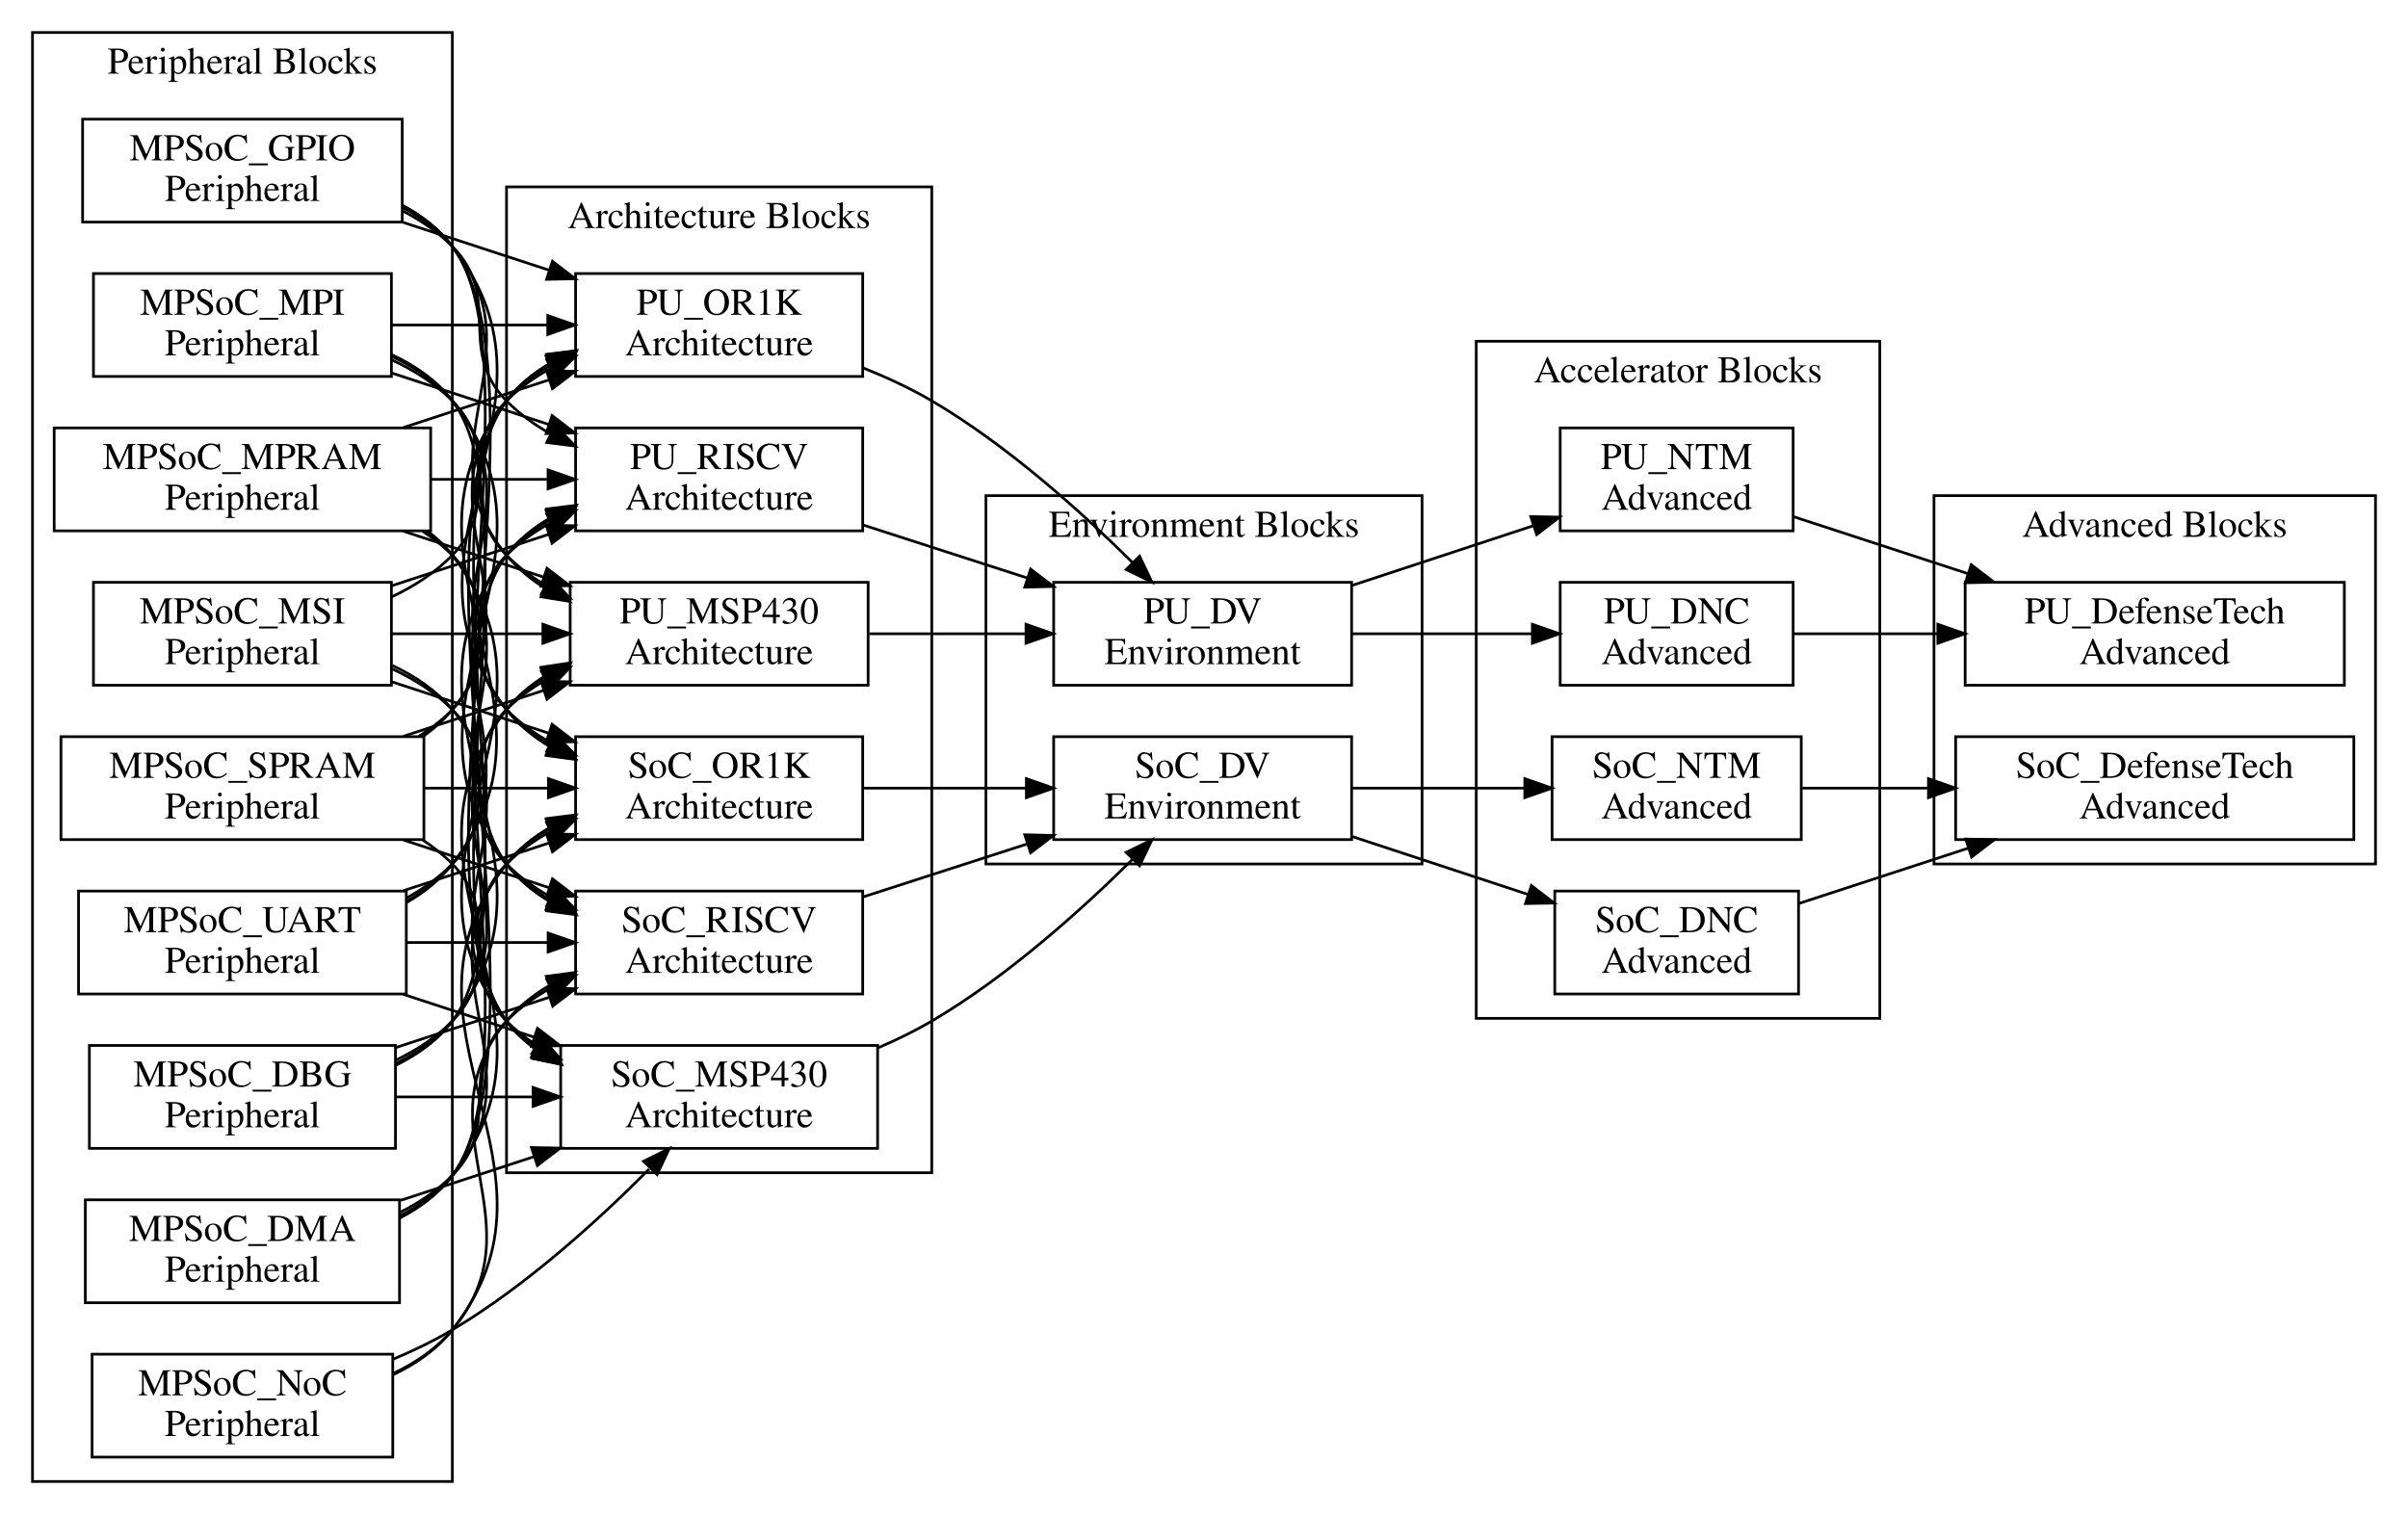
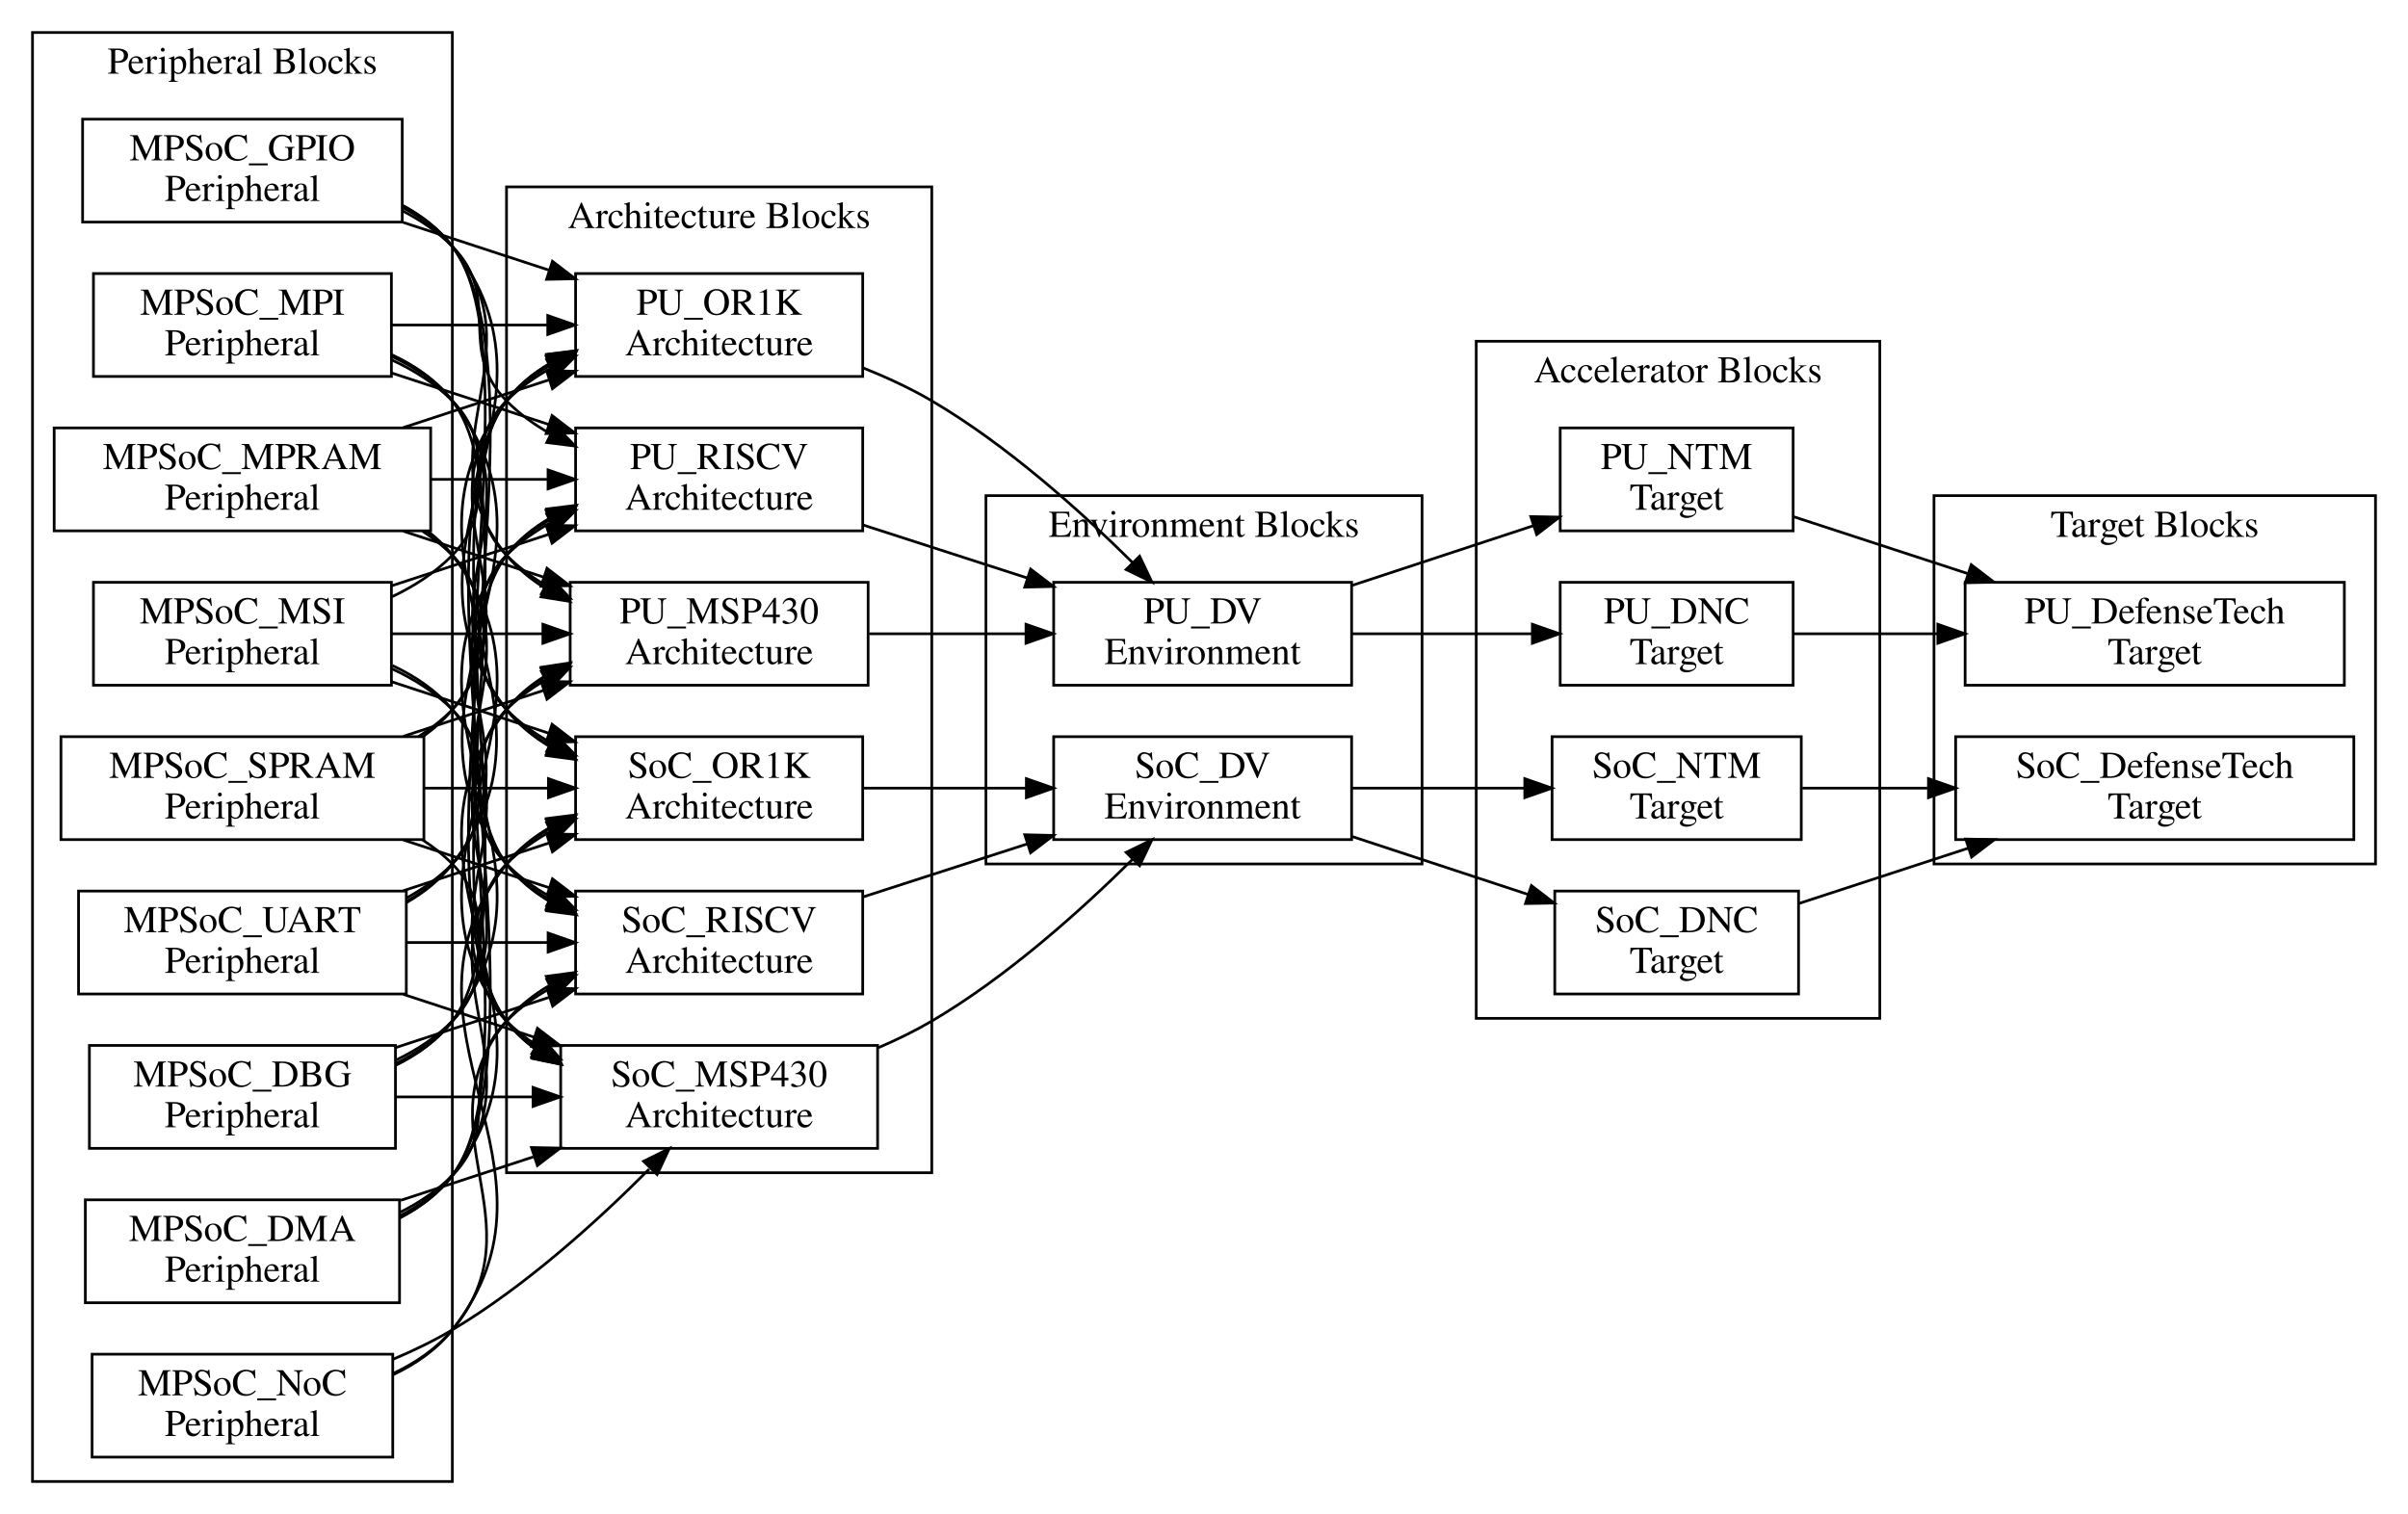
<svg xmlns="http://www.w3.org/2000/svg" width="889pt" height="559pt" viewBox="0.00 0.00 889.00 559.00">
  <g id="graph0" class="graph" transform="scale(1 1) rotate(0) translate(4 555)">
    <polygon fill="white" stroke="transparent" points="-4,4 -4,-555 885,-555 885,4 -4,4" />
    <g id="clust1" class="cluster">
      <polygon fill="none" stroke="black" points="8,-8 8,-543 163,-543 163,-8 8,-8" />
      <text text-anchor="middle" x="85.5" y="-527.8" font-family="Times,serif" font-size="14.00">Peripheral Blocks</text>
    </g>
    <g id="clust2" class="cluster">
      <polygon fill="none" stroke="black" points="183,-122 183,-486 340,-486 340,-122 183,-122" />
      <text text-anchor="middle" x="261.5" y="-470.8" font-family="Times,serif" font-size="14.00">Architecture Blocks</text>
    </g>
    <g id="clust3" class="cluster">
      <polygon fill="none" stroke="black" points="360,-236 360,-372 521,-372 521,-236 360,-236" />
      <text text-anchor="middle" x="440.5" y="-356.8" font-family="Times,serif" font-size="14.00">Environment Blocks</text>
    </g>
    <g id="clust4" class="cluster">
      <polygon fill="none" stroke="black" points="541,-179 541,-429 690,-429 690,-179 541,-179" />
      <text text-anchor="middle" x="615.5" y="-413.8" font-family="Times,serif" font-size="14.00">Accelerator Blocks</text>
    </g>
    <g id="clust5" class="cluster">
      <polygon fill="none" stroke="black" points="710,-236 710,-372 873,-372 873,-236 710,-236" />
-       <text text-anchor="middle" x="791.5" y="-356.8" font-family="Times,serif" font-size="14.00">Advanced Blocks</text>
+       <text text-anchor="middle" x="791.5" y="-356.8" font-family="Times,serif" font-size="14.00">Target Blocks</text>
    </g>
    <g id="node1" class="node">
      <polygon fill="none" stroke="black" points="29,-131 29,-169 142,-169 142,-131 29,-131" />
      <text text-anchor="middle" x="85.5" y="-153.8" font-family="Times,serif" font-size="14.00">MPSoC_DBG </text>
      <text text-anchor="middle" x="85.5" y="-138.8" font-family="Times,serif" font-size="14.00">Peripheral</text>
    </g>
    <g id="node10" class="node">
      <polygon fill="none" stroke="black" points="203,-131 203,-169 320,-169 320,-131 203,-131" />
      <text text-anchor="middle" x="261.5" y="-153.8" font-family="Times,serif" font-size="14.00">SoC_MSP430 </text>
      <text text-anchor="middle" x="261.5" y="-138.8" font-family="Times,serif" font-size="14.00">Architecture</text>
    </g>
    <g id="edge1" class="edge">
      <path fill="none" stroke="black" d="M142.03,-150C158.09,-150 175.81,-150 192.54,-150" />
      <polygon fill="black" stroke="black" points="192.8,-153.5 202.8,-150 192.8,-146.5 192.8,-153.5" />
    </g>
    <g id="node11" class="node">
      <polygon fill="none" stroke="black" points="208.5,-245 208.5,-283 314.5,-283 314.5,-245 208.5,-245" />
      <text text-anchor="middle" x="261.5" y="-267.8" font-family="Times,serif" font-size="14.00">SoC_OR1K </text>
      <text text-anchor="middle" x="261.5" y="-252.8" font-family="Times,serif" font-size="14.00">Architecture</text>
    </g>
    <g id="edge18" class="edge">
      <path fill="none" stroke="black" d="M142.3,-163.64C149.94,-167.35 157.16,-172.04 163,-178 182.1,-197.46 163.86,-216.58 183,-236 187.72,-240.79 193.33,-244.77 199.33,-248.07" />
      <polygon fill="black" stroke="black" points="197.82,-251.23 208.35,-252.43 200.87,-244.93 197.82,-251.23" />
    </g>
    <g id="node12" class="node">
      <polygon fill="none" stroke="black" points="208.5,-188 208.5,-226 314.5,-226 314.5,-188 208.5,-188" />
      <text text-anchor="middle" x="261.5" y="-210.8" font-family="Times,serif" font-size="14.00">SoC_RISCV </text>
      <text text-anchor="middle" x="261.5" y="-195.8" font-family="Times,serif" font-size="14.00">Architecture</text>
    </g>
    <g id="edge35" class="edge">
      <path fill="none" stroke="black" d="M142.03,-168.19C160.16,-174.13 180.39,-180.76 198.93,-186.83" />
      <polygon fill="black" stroke="black" points="197.86,-190.16 208.45,-189.95 200.04,-183.51 197.86,-190.16" />
    </g>
    <g id="node13" class="node">
      <polygon fill="none" stroke="black" points="206.5,-302 206.5,-340 316.5,-340 316.5,-302 206.5,-302" />
      <text text-anchor="middle" x="261.5" y="-324.8" font-family="Times,serif" font-size="14.00">PU_MSP430 </text>
      <text text-anchor="middle" x="261.5" y="-309.8" font-family="Times,serif" font-size="14.00">Architecture</text>
    </g>
    <g id="edge10" class="edge">
      <path fill="none" stroke="black" d="M142.03,-162.28C149.99,-166.16 157.38,-171.27 163,-178 196.26,-217.81 149.65,-253.26 183,-293 186.95,-297.7 191.75,-301.62 197.01,-304.87" />
      <polygon fill="black" stroke="black" points="195.75,-308.17 206.22,-309.76 199.02,-301.98 195.75,-308.17" />
    </g>
    <g id="node14" class="node">
      <polygon fill="none" stroke="black" points="208.5,-416 208.5,-454 314.5,-454 314.5,-416 208.5,-416" />
      <text text-anchor="middle" x="261.5" y="-438.8" font-family="Times,serif" font-size="14.00">PU_OR1K </text>
      <text text-anchor="middle" x="261.5" y="-423.8" font-family="Times,serif" font-size="14.00">Architecture</text>
    </g>
    <g id="edge27" class="edge">
      <path fill="none" stroke="black" d="M142.14,-161.69C150.2,-165.64 157.58,-170.93 163,-178 194.06,-218.56 151.86,-366.51 183,-407 187.34,-412.64 192.91,-417.14 199.08,-420.74" />
      <polygon fill="black" stroke="black" points="197.95,-424.09 208.47,-425.39 201.06,-417.82 197.95,-424.09" />
    </g>
    <g id="node15" class="node">
      <polygon fill="none" stroke="black" points="208.5,-359 208.5,-397 314.5,-397 314.5,-359 208.5,-359" />
      <text text-anchor="middle" x="261.5" y="-381.8" font-family="Times,serif" font-size="14.00">PU_RISCV </text>
      <text text-anchor="middle" x="261.5" y="-366.8" font-family="Times,serif" font-size="14.00">Architecture</text>
    </g>
    <g id="edge44" class="edge">
      <path fill="none" stroke="black" d="M142.36,-162.01C150.28,-165.92 157.57,-171.12 163,-178 210.66,-238.43 135.21,-289.67 183,-350 187.36,-355.5 192.89,-359.92 198.99,-363.47" />
      <polygon fill="black" stroke="black" points="197.74,-366.76 208.25,-368.08 200.86,-360.49 197.74,-366.76" />
    </g>
    <g id="node2" class="node">
      <polygon fill="none" stroke="black" points="27.5,-74 27.5,-112 143.5,-112 143.5,-74 27.5,-74" />
      <text text-anchor="middle" x="85.5" y="-96.8" font-family="Times,serif" font-size="14.00">MPSoC_DMA </text>
      <text text-anchor="middle" x="85.5" y="-81.8" font-family="Times,serif" font-size="14.00">Peripheral</text>
    </g>
    <g id="edge2" class="edge">
      <path fill="none" stroke="black" d="M143.96,-111.82C159.61,-116.95 176.72,-122.55 192.88,-127.85" />
      <polygon fill="black" stroke="black" points="192.21,-131.31 202.81,-131.1 194.39,-124.66 192.21,-131.31" />
    </g>
    <g id="edge19" class="edge">
      <path fill="none" stroke="black" d="M143.56,-106.04C150.94,-109.83 157.74,-114.71 163,-121 196.26,-160.81 149.65,-196.26 183,-236 187.45,-241.3 192.98,-245.6 199.03,-249.08" />
      <polygon fill="black" stroke="black" points="197.69,-252.32 208.2,-253.63 200.8,-246.05 197.69,-252.32" />
    </g>
    <g id="edge36" class="edge">
      <path fill="none" stroke="black" d="M143.82,-107.44C150.89,-111.01 157.54,-115.46 163,-121 181.86,-140.11 164.21,-158.82 183,-178 187.73,-182.83 193.33,-186.86 199.34,-190.22" />
      <polygon fill="black" stroke="black" points="197.85,-193.39 208.36,-194.7 200.95,-187.12 197.85,-193.39" />
    </g>
    <g id="edge11" class="edge">
      <path fill="none" stroke="black" d="M143.5,-105.58C150.98,-109.43 157.83,-114.45 163,-121 210.66,-181.43 135.21,-232.67 183,-293 186.96,-298 191.9,-302.11 197.35,-305.49" />
      <polygon fill="black" stroke="black" points="195.8,-308.63 206.27,-310.21 199.07,-302.44 195.8,-308.63" />
    </g>
    <g id="edge28" class="edge">
      <path fill="none" stroke="black" d="M143.77,-105.38C151.22,-109.25 157.98,-114.33 163,-121 201.3,-171.92 144.6,-356.16 183,-407 187.29,-412.68 192.83,-417.2 198.99,-420.81" />
      <polygon fill="black" stroke="black" points="197.85,-424.16 208.36,-425.47 200.96,-417.89 197.85,-424.16" />
    </g>
    <g id="edge45" class="edge">
      <path fill="none" stroke="black" d="M143.67,-105.45C151.13,-109.32 157.93,-114.38 163,-121 194.06,-161.56 151.86,-309.51 183,-350 187.34,-355.64 192.91,-360.14 199.08,-363.74" />
      <polygon fill="black" stroke="black" points="197.95,-367.09 208.47,-368.39 201.06,-360.82 197.95,-367.09" />
    </g>
    <g id="node3" class="node">
      <polygon fill="none" stroke="black" points="26.5,-473 26.5,-511 144.5,-511 144.5,-473 26.5,-473" />
      <text text-anchor="middle" x="85.5" y="-495.8" font-family="Times,serif" font-size="14.00">MPSoC_GPIO </text>
      <text text-anchor="middle" x="85.5" y="-480.8" font-family="Times,serif" font-size="14.00">Peripheral</text>
    </g>
    <g id="edge3" class="edge">
      <path fill="none" stroke="black" d="M144.53,-479.23C151.67,-475.4 158.15,-470.44 163,-464 201.3,-413.08 144.6,-228.84 183,-178 186.15,-173.83 189.99,-170.27 194.24,-167.25" />
      <polygon fill="black" stroke="black" points="196.11,-170.21 202.87,-162.06 192.5,-164.21 196.11,-170.21" />
    </g>
    <g id="edge20" class="edge">
      <path fill="none" stroke="black" d="M144.63,-478.82C151.67,-475.05 158.09,-470.22 163,-464 210.41,-403.94 135.81,-353.23 183,-293 187.35,-287.45 192.87,-282.97 198.96,-279.34" />
      <polygon fill="black" stroke="black" points="200.91,-282.28 208.23,-274.62 197.73,-276.04 200.91,-282.28" />
    </g>
    <g id="edge37" class="edge">
      <path fill="none" stroke="black" d="M144.8,-478.95C151.81,-475.16 158.18,-470.29 163,-464 193.93,-423.62 152.21,-276.49 183,-236 187.42,-230.18 193.15,-225.53 199.49,-221.81" />
      <polygon fill="black" stroke="black" points="201.09,-224.93 208.44,-217.3 197.93,-218.68 201.09,-224.93" />
    </g>
    <g id="edge12" class="edge">
      <path fill="none" stroke="black" d="M144.69,-478.35C151.63,-474.66 158.01,-469.97 163,-464 196.01,-424.55 150.13,-389.57 183,-350 187.04,-345.14 191.97,-341.1 197.38,-337.73" />
      <polygon fill="black" stroke="black" points="199.06,-340.8 206.2,-332.97 195.74,-334.64 199.06,-340.8" />
    </g>
    <g id="edge29" class="edge">
      <path fill="none" stroke="black" d="M144.92,-472.86C162.25,-467.19 181.28,-460.95 198.81,-455.21" />
      <polygon fill="black" stroke="black" points="199.95,-458.52 208.37,-452.08 197.78,-451.86 199.95,-458.52" />
    </g>
    <g id="edge46" class="edge">
      <path fill="none" stroke="black" d="M144.59,-477.17C151.37,-473.66 157.74,-469.34 163,-464 181.86,-444.89 164.21,-426.18 183,-407 187.73,-402.17 193.33,-398.14 199.34,-394.78" />
      <polygon fill="black" stroke="black" points="200.95,-397.88 208.36,-390.3 197.85,-391.61 200.95,-397.88" />
    </g>
    <g id="node4" class="node">
      <polygon fill="none" stroke="black" points="30.5,-416 30.5,-454 140.5,-454 140.5,-416 30.5,-416" />
      <text text-anchor="middle" x="85.5" y="-438.8" font-family="Times,serif" font-size="14.00">MPSoC_MPI </text>
      <text text-anchor="middle" x="85.5" y="-423.8" font-family="Times,serif" font-size="14.00">Peripheral</text>
    </g>
    <g id="edge4" class="edge">
      <path fill="none" stroke="black" d="M140.6,-424.05C149.25,-420.03 157.24,-414.52 163,-407 194.06,-366.44 151.86,-218.49 183,-178 186.19,-173.85 190.05,-170.32 194.32,-167.31" />
      <polygon fill="black" stroke="black" points="196.19,-170.27 202.98,-162.14 192.6,-164.26 196.19,-170.27" />
    </g>
    <g id="edge21" class="edge">
      <path fill="none" stroke="black" d="M140.86,-423.27C149.26,-419.33 157.1,-414.05 163,-407 196.01,-367.55 150.13,-332.57 183,-293 187.44,-287.65 192.97,-283.29 199.02,-279.74" />
      <polygon fill="black" stroke="black" points="200.86,-282.73 208.19,-275.08 197.69,-276.49 200.86,-282.73" />
    </g>
    <g id="edge38" class="edge">
      <path fill="none" stroke="black" d="M140.81,-423.73C149.33,-419.74 157.22,-414.33 163,-407 210.41,-346.94 135.81,-296.23 183,-236 187.35,-230.45 192.87,-225.97 198.96,-222.34" />
      <polygon fill="black" stroke="black" points="200.91,-225.28 208.23,-217.62 197.73,-219.04 200.91,-225.28" />
    </g>
    <g id="edge13" class="edge">
      <path fill="none" stroke="black" d="M140.71,-422.07C148.93,-418.26 156.74,-413.34 163,-407 181.86,-387.89 164.21,-369.18 183,-350 187.19,-345.73 192.06,-342.08 197.29,-338.96" />
      <polygon fill="black" stroke="black" points="199.13,-341.94 206.36,-334.2 195.88,-335.75 199.13,-341.94" />
    </g>
    <g id="edge30" class="edge">
      <path fill="none" stroke="black" d="M140.6,-435C158.78,-435 179.21,-435 197.99,-435" />
      <polygon fill="black" stroke="black" points="198.22,-438.5 208.22,-435 198.22,-431.5 198.22,-438.5" />
    </g>
    <g id="edge47" class="edge">
      <path fill="none" stroke="black" d="M140.6,-417.28C158.95,-411.27 179.59,-404.5 198.51,-398.31" />
      <polygon fill="black" stroke="black" points="199.81,-401.57 208.22,-395.13 197.63,-394.91 199.81,-401.57" />
    </g>
    <g id="node5" class="node">
      <polygon fill="none" stroke="black" points="16,-359 16,-397 155,-397 155,-359 16,-359" />
      <text text-anchor="middle" x="85.5" y="-381.8" font-family="Times,serif" font-size="14.00">MPSoC_MPRAM </text>
      <text text-anchor="middle" x="85.5" y="-366.8" font-family="Times,serif" font-size="14.00">Peripheral</text>
    </g>
    <g id="edge5" class="edge">
      <path fill="none" stroke="black" d="M153.95,-358.85C157.31,-356.27 160.37,-353.33 163,-350 210.66,-289.57 135.21,-238.33 183,-178 186.11,-174.07 189.82,-170.69 193.91,-167.79" />
      <polygon fill="black" stroke="black" points="196,-170.62 202.76,-162.47 192.39,-164.62 196,-170.62" />
    </g>
    <g id="edge22" class="edge">
      <path fill="none" stroke="black" d="M152.05,-358.84C156.02,-356.25 159.72,-353.32 163,-350 181.86,-330.89 164.21,-312.18 183,-293 187.73,-288.17 193.33,-284.14 199.34,-280.78" />
      <polygon fill="black" stroke="black" points="200.95,-283.88 208.36,-276.3 197.85,-277.61 200.95,-283.88" />
    </g>
    <g id="edge39" class="edge">
      <path fill="none" stroke="black" d="M153.39,-358.92C156.93,-356.32 160.19,-353.36 163,-350 196.01,-310.55 150.13,-275.57 183,-236 187.44,-230.65 192.97,-226.29 199.02,-222.74" />
      <polygon fill="black" stroke="black" points="200.86,-225.73 208.19,-218.08 197.69,-219.49 200.86,-225.73" />
    </g>
    <g id="edge14" class="edge">
      <path fill="none" stroke="black" d="M144.92,-358.86C161.51,-353.43 179.66,-347.48 196.56,-341.95" />
      <polygon fill="black" stroke="black" points="197.93,-345.18 206.34,-338.74 195.75,-338.53 197.93,-345.18" />
    </g>
    <g id="edge31" class="edge">
      <path fill="none" stroke="black" d="M144.92,-397.14C162.25,-402.81 181.28,-409.05 198.81,-414.79" />
      <polygon fill="black" stroke="black" points="197.78,-418.14 208.37,-417.92 199.95,-411.48 197.78,-418.14" />
    </g>
    <g id="edge48" class="edge">
      <path fill="none" stroke="black" d="M155.27,-378C169.35,-378 184.1,-378 197.94,-378" />
      <polygon fill="black" stroke="black" points="198.33,-381.5 208.33,-378 198.33,-374.5 198.33,-381.5" />
    </g>
    <g id="node6" class="node">
      <polygon fill="none" stroke="black" points="30.5,-302 30.5,-340 140.5,-340 140.5,-302 30.5,-302" />
      <text text-anchor="middle" x="85.5" y="-324.8" font-family="Times,serif" font-size="14.00">MPSoC_MSI </text>
      <text text-anchor="middle" x="85.5" y="-309.8" font-family="Times,serif" font-size="14.00">Peripheral</text>
    </g>
    <g id="edge6" class="edge">
      <path fill="none" stroke="black" d="M140.87,-309.28C149.27,-305.33 157.11,-300.05 163,-293 196.26,-253.19 149.65,-217.74 183,-178 186.17,-174.23 189.88,-170.96 193.95,-168.14" />
      <polygon fill="black" stroke="black" points="195.89,-171.05 202.7,-162.93 192.32,-165.03 195.89,-171.05" />
    </g>
    <g id="edge23" class="edge">
      <path fill="none" stroke="black" d="M140.6,-303.28C158.95,-297.27 179.59,-290.5 198.51,-284.31" />
      <polygon fill="black" stroke="black" points="199.81,-287.57 208.22,-281.13 197.63,-280.91 199.81,-287.57" />
    </g>
    <g id="edge40" class="edge">
      <path fill="none" stroke="black" d="M140.71,-308.07C148.93,-304.26 156.74,-299.34 163,-293 181.86,-273.89 164.21,-255.18 183,-236 187.73,-231.17 193.33,-227.14 199.34,-223.78" />
      <polygon fill="black" stroke="black" points="200.95,-226.88 208.36,-219.3 197.85,-220.61 200.95,-226.88" />
    </g>
    <g id="edge15" class="edge">
      <path fill="none" stroke="black" d="M140.6,-321C158.28,-321 178.08,-321 196.42,-321" />
      <polygon fill="black" stroke="black" points="196.43,-324.5 206.43,-321 196.43,-317.5 196.43,-324.5" />
    </g>
    <g id="edge32" class="edge">
      <path fill="none" stroke="black" d="M140.73,-334.67C148.95,-338.59 156.75,-343.59 163,-350 181.75,-369.22 164.1,-387.93 183,-407 187.74,-411.78 193.35,-415.75 199.35,-419.04" />
      <polygon fill="black" stroke="black" points="197.85,-422.2 208.38,-423.4 200.9,-415.9 197.85,-422.2" />
    </g>
    <g id="edge49" class="edge">
      <path fill="none" stroke="black" d="M140.6,-338.72C158.95,-344.73 179.59,-351.5 198.51,-357.69" />
      <polygon fill="black" stroke="black" points="197.63,-361.09 208.22,-360.87 199.81,-354.43 197.63,-361.09" />
    </g>
    <g id="node7" class="node">
      <polygon fill="none" stroke="black" points="30,-17 30,-55 141,-55 141,-17 30,-17" />
      <text text-anchor="middle" x="85.5" y="-39.8" font-family="Times,serif" font-size="14.00">MPSoC_NoC </text>
      <text text-anchor="middle" x="85.5" y="-24.8" font-family="Times,serif" font-size="14.00">Peripheral</text>
    </g>
    <g id="edge7" class="edge">
      <path fill="none" stroke="black" d="M141.16,-53.15C148.71,-56.33 156.19,-59.95 163,-64 190.32,-80.26 217.1,-104.67 235.66,-123.33" />
      <polygon fill="black" stroke="black" points="233.6,-126.23 243.09,-130.94 238.6,-121.34 233.6,-126.23" />
    </g>
    <g id="edge24" class="edge">
      <path fill="none" stroke="black" d="M141.2,-47.45C149.57,-51.42 157.31,-56.78 163,-64 210.66,-124.43 135.21,-175.67 183,-236 187.36,-241.5 192.89,-245.92 198.99,-249.47" />
      <polygon fill="black" stroke="black" points="197.74,-252.76 208.25,-254.08 200.86,-246.49 197.74,-252.76" />
    </g>
    <g id="edge41" class="edge">
      <path fill="none" stroke="black" d="M141.24,-47.91C149.51,-51.84 157.19,-57.06 163,-64 196.01,-103.45 150.13,-138.43 183,-178 187.44,-183.35 192.97,-187.71 199.02,-191.26" />
      <polygon fill="black" stroke="black" points="197.69,-194.51 208.19,-195.92 200.86,-188.27 197.69,-194.51" />
    </g>
    <g id="node8" class="node">
      <polygon fill="none" stroke="black" points="18.5,-245 18.5,-283 152.5,-283 152.5,-245 18.5,-245" />
      <text text-anchor="middle" x="85.5" y="-267.8" font-family="Times,serif" font-size="14.00">MPSoC_SPRAM </text>
      <text text-anchor="middle" x="85.5" y="-252.8" font-family="Times,serif" font-size="14.00">Peripheral</text>
    </g>
    <g id="edge8" class="edge">
      <path fill="none" stroke="black" d="M152.07,-244.86C156.03,-242.27 159.73,-239.33 163,-236 182.1,-216.54 163.86,-197.42 183,-178 186.25,-174.7 189.92,-171.79 193.85,-169.22" />
      <polygon fill="black" stroke="black" points="195.84,-172.11 202.8,-164.12 192.38,-166.03 195.84,-172.11" />
    </g>
    <g id="edge25" class="edge">
      <path fill="none" stroke="black" d="M152.78,-264C167.76,-264 183.61,-264 198.42,-264" />
      <polygon fill="black" stroke="black" points="198.47,-267.5 208.47,-264 198.47,-260.5 198.47,-267.5" />
    </g>
    <g id="edge42" class="edge">
      <path fill="none" stroke="black" d="M144.92,-244.86C162.25,-239.19 181.28,-232.95 198.81,-227.21" />
      <polygon fill="black" stroke="black" points="199.95,-230.52 208.37,-224.08 197.78,-223.86 199.95,-230.52" />
    </g>
    <g id="edge16" class="edge">
      <path fill="none" stroke="black" d="M144.92,-283.14C161.51,-288.57 179.66,-294.52 196.56,-300.05" />
      <polygon fill="black" stroke="black" points="195.75,-303.47 206.34,-303.26 197.93,-296.82 195.75,-303.47" />
    </g>
    <g id="edge33" class="edge">
      <path fill="none" stroke="black" d="M152.37,-283.21C156.31,-286.03 159.92,-289.28 163,-293 195.79,-332.64 149.91,-367.62 183,-407 187.45,-412.3 192.99,-416.59 199.04,-420.08" />
      <polygon fill="black" stroke="black" points="197.7,-423.32 208.21,-424.62 200.81,-417.04 197.7,-423.32" />
    </g>
    <g id="edge50" class="edge">
      <path fill="none" stroke="black" d="M150.61,-283.1C155.12,-285.96 159.33,-289.24 163,-293 181.75,-312.22 164.1,-330.93 183,-350 187.74,-354.78 193.35,-358.75 199.35,-362.04" />
      <polygon fill="black" stroke="black" points="197.85,-365.2 208.38,-366.4 200.9,-358.9 197.85,-365.2" />
    </g>
    <g id="node9" class="node">
      <polygon fill="none" stroke="black" points="25,-188 25,-226 146,-226 146,-188 25,-188" />
      <text text-anchor="middle" x="85.5" y="-210.8" font-family="Times,serif" font-size="14.00">MPSoC_UART </text>
      <text text-anchor="middle" x="85.5" y="-195.8" font-family="Times,serif" font-size="14.00">Peripheral</text>
    </g>
    <g id="edge9" class="edge">
      <path fill="none" stroke="black" d="M144.92,-187.86C160.38,-182.8 177.18,-177.29 193.07,-172.09" />
      <polygon fill="black" stroke="black" points="194.41,-175.33 202.82,-168.89 192.23,-168.68 194.41,-175.33" />
    </g>
    <g id="edge26" class="edge">
      <path fill="none" stroke="black" d="M144.92,-226.14C162.25,-231.81 181.28,-238.05 198.81,-243.79" />
      <polygon fill="black" stroke="black" points="197.78,-247.14 208.37,-246.92 199.95,-240.48 197.78,-247.14" />
    </g>
    <g id="edge43" class="edge">
      <path fill="none" stroke="black" d="M146.38,-207C163.07,-207 181.24,-207 198.07,-207" />
      <polygon fill="black" stroke="black" points="198.35,-210.5 208.35,-207 198.35,-203.5 198.35,-210.5" />
    </g>
    <g id="edge17" class="edge">
      <path fill="none" stroke="black" d="M146.13,-223.45C152.34,-226.88 158.14,-231.02 163,-236 181.75,-255.22 164.1,-273.93 183,-293 187.19,-297.23 192.07,-300.83 197.3,-303.88" />
      <polygon fill="black" stroke="black" points="195.89,-307.09 206.38,-308.53 199.08,-300.86 195.89,-307.09" />
    </g>
    <g id="edge34" class="edge">
      <path fill="none" stroke="black" d="M146.16,-221.8C152.6,-225.52 158.46,-230.18 163,-236 210.06,-296.33 135.47,-347.04 183,-407 187.36,-412.5 192.89,-416.92 198.99,-420.47" />
      <polygon fill="black" stroke="black" points="197.74,-423.76 208.26,-425.08 200.86,-417.49 197.74,-423.76" />
    </g>
    <g id="edge51" class="edge">
      <path fill="none" stroke="black" d="M146.22,-222.27C152.57,-225.91 158.38,-230.42 163,-236 195.79,-275.64 149.91,-310.62 183,-350 187.45,-355.3 192.99,-359.59 199.04,-363.08" />
      <polygon fill="black" stroke="black" points="197.7,-366.32 208.21,-367.62 200.81,-360.04 197.7,-366.32" />
    </g>
    <g id="node16" class="node">
      <polygon fill="none" stroke="black" points="385,-245 385,-283 495,-283 495,-245 385,-245" />
      <text text-anchor="middle" x="440" y="-267.8" font-family="Times,serif" font-size="14.00">SoC_DV </text>
      <text text-anchor="middle" x="440" y="-252.8" font-family="Times,serif" font-size="14.00">Environment</text>
    </g>
    <g id="edge55" class="edge">
      <path fill="none" stroke="black" d="M320.3,-168.18C327.12,-171.1 333.83,-174.38 340,-178 367.9,-194.39 395.34,-219.09 414.23,-237.82" />
      <polygon fill="black" stroke="black" points="411.75,-240.29 421.28,-244.93 416.72,-235.36 411.75,-240.29" />
    </g>
    <g id="edge56" class="edge">
      <path fill="none" stroke="black" d="M314.5,-264C333.38,-264 354.93,-264 374.74,-264" />
      <polygon fill="black" stroke="black" points="374.92,-267.5 384.92,-264 374.92,-260.5 374.92,-267.5" />
    </g>
    <g id="edge57" class="edge">
      <path fill="none" stroke="black" d="M314.5,-223.79C333.55,-229.95 355.33,-236.98 375.29,-243.42" />
      <polygon fill="black" stroke="black" points="374.33,-246.79 384.92,-246.54 376.48,-240.13 374.33,-246.79" />
    </g>
    <g id="node17" class="node">
      <polygon fill="none" stroke="black" points="385,-302 385,-340 495,-340 495,-302 385,-302" />
      <text text-anchor="middle" x="440" y="-324.8" font-family="Times,serif" font-size="14.00">PU_DV </text>
      <text text-anchor="middle" x="440" y="-309.8" font-family="Times,serif" font-size="14.00">Environment</text>
    </g>
    <g id="edge52" class="edge">
      <path fill="none" stroke="black" d="M316.9,-321C335.18,-321 355.76,-321 374.73,-321" />
      <polygon fill="black" stroke="black" points="374.78,-324.5 384.78,-321 374.78,-317.5 374.78,-324.5" />
    </g>
    <g id="edge53" class="edge">
      <path fill="none" stroke="black" d="M314.57,-419.2C323.31,-415.7 332.1,-411.64 340,-407 367.9,-390.61 395.34,-365.91 414.23,-347.18" />
      <polygon fill="black" stroke="black" points="416.72,-349.64 421.28,-340.07 411.75,-344.71 416.72,-349.64" />
    </g>
    <g id="edge54" class="edge">
      <path fill="none" stroke="black" d="M314.5,-361.21C333.55,-355.05 355.33,-348.02 375.29,-341.58" />
      <polygon fill="black" stroke="black" points="376.48,-344.87 384.92,-338.46 374.33,-338.21 376.48,-344.87" />
    </g>
    <g id="node18" class="node">
      <polygon fill="none" stroke="black" points="569,-245 569,-283 661,-283 661,-245 569,-245" />
      <text text-anchor="middle" x="615" y="-267.8" font-family="Times,serif" font-size="14.00">SoC_NTM </text>
-       <text text-anchor="middle" x="615" y="-252.8" font-family="Times,serif" font-size="14.00">Advanced</text>
+       <text text-anchor="middle" x="615" y="-252.8" font-family="Times,serif" font-size="14.00">Target</text>
    </g>
    <g id="edge60" class="edge">
      <path fill="none" stroke="black" d="M495.26,-264C515.52,-264 538.54,-264 558.87,-264" />
      <polygon fill="black" stroke="black" points="558.93,-267.5 568.93,-264 558.93,-260.5 558.93,-267.5" />
    </g>
    <g id="node20" class="node">
      <polygon fill="none" stroke="black" points="570,-188 570,-226 660,-226 660,-188 570,-188" />
      <text text-anchor="middle" x="615" y="-210.8" font-family="Times,serif" font-size="14.00">SoC_DNC </text>
-       <text text-anchor="middle" x="615" y="-195.8" font-family="Times,serif" font-size="14.00">Advanced</text>
+       <text text-anchor="middle" x="615" y="-195.8" font-family="Times,serif" font-size="14.00">Target</text>
    </g>
    <g id="edge61" class="edge">
      <path fill="none" stroke="black" d="M495.26,-246.12C515.97,-239.3 539.54,-231.53 560.2,-224.73" />
      <polygon fill="black" stroke="black" points="561.37,-228.03 569.77,-221.57 559.18,-221.38 561.37,-228.03" />
    </g>
    <g id="node19" class="node">
      <polygon fill="none" stroke="black" points="572,-359 572,-397 658,-397 658,-359 572,-359" />
      <text text-anchor="middle" x="615" y="-381.8" font-family="Times,serif" font-size="14.00">PU_NTM </text>
-       <text text-anchor="middle" x="615" y="-366.8" font-family="Times,serif" font-size="14.00">Advanced</text>
+       <text text-anchor="middle" x="615" y="-366.8" font-family="Times,serif" font-size="14.00">Target</text>
    </g>
    <g id="edge58" class="edge">
      <path fill="none" stroke="black" d="M495.26,-338.88C516.56,-345.9 540.91,-353.92 561.99,-360.86" />
      <polygon fill="black" stroke="black" points="561.14,-364.27 571.73,-364.07 563.33,-357.62 561.14,-364.27" />
    </g>
    <g id="node21" class="node">
      <polygon fill="none" stroke="black" points="572,-302 572,-340 658,-340 658,-302 572,-302" />
      <text text-anchor="middle" x="615" y="-324.8" font-family="Times,serif" font-size="14.00">PU_DNC </text>
-       <text text-anchor="middle" x="615" y="-309.8" font-family="Times,serif" font-size="14.00">Advanced</text>
+       <text text-anchor="middle" x="615" y="-309.8" font-family="Times,serif" font-size="14.00">Target</text>
    </g>
    <g id="edge59" class="edge">
      <path fill="none" stroke="black" d="M495.26,-321C516.47,-321 540.69,-321 561.7,-321" />
      <polygon fill="black" stroke="black" points="561.73,-324.5 571.73,-321 561.73,-317.5 561.73,-324.5" />
    </g>
    <g id="node22" class="node">
      <polygon fill="none" stroke="black" points="718,-245 718,-283 865,-283 865,-245 718,-245" />
      <text text-anchor="middle" x="791.5" y="-267.8" font-family="Times,serif" font-size="14.00">SoC_DefenseTech </text>
-       <text text-anchor="middle" x="791.5" y="-252.8" font-family="Times,serif" font-size="14.00">Advanced</text>
+       <text text-anchor="middle" x="791.5" y="-252.8" font-family="Times,serif" font-size="14.00">Target</text>
    </g>
    <g id="edge64" class="edge">
      <path fill="none" stroke="black" d="M661.39,-264C675.56,-264 691.65,-264 707.56,-264" />
      <polygon fill="black" stroke="black" points="707.96,-267.5 717.96,-264 707.96,-260.5 707.96,-267.5" />
    </g>
    <g id="node23" class="node">
      <polygon fill="none" stroke="black" points="721.5,-302 721.5,-340 861.5,-340 861.5,-302 721.5,-302" />
      <text text-anchor="middle" x="791.5" y="-324.8" font-family="Times,serif" font-size="14.00">PU_DefenseTech </text>
-       <text text-anchor="middle" x="791.5" y="-309.8" font-family="Times,serif" font-size="14.00">Advanced</text>
+       <text text-anchor="middle" x="791.5" y="-309.8" font-family="Times,serif" font-size="14.00">Target</text>
    </g>
    <g id="edge62" class="edge">
      <path fill="none" stroke="black" d="M658.24,-364.2C677.49,-357.92 700.75,-350.32 722.37,-343.25" />
      <polygon fill="black" stroke="black" points="723.75,-346.49 732.17,-340.05 721.57,-339.83 723.75,-346.49" />
    </g>
    <g id="edge65" class="edge">
      <path fill="none" stroke="black" d="M660.03,-221.38C679.03,-227.59 701.69,-234.99 722.75,-241.87" />
      <polygon fill="black" stroke="black" points="721.7,-245.21 732.3,-244.99 723.88,-238.56 721.7,-245.21" />
    </g>
    <g id="edge63" class="edge">
      <path fill="none" stroke="black" d="M658.24,-321C674.24,-321 693.02,-321 711.33,-321" />
      <polygon fill="black" stroke="black" points="711.42,-324.5 721.42,-321 711.42,-317.5 711.42,-324.5" />
    </g>
  </g>
</svg>
